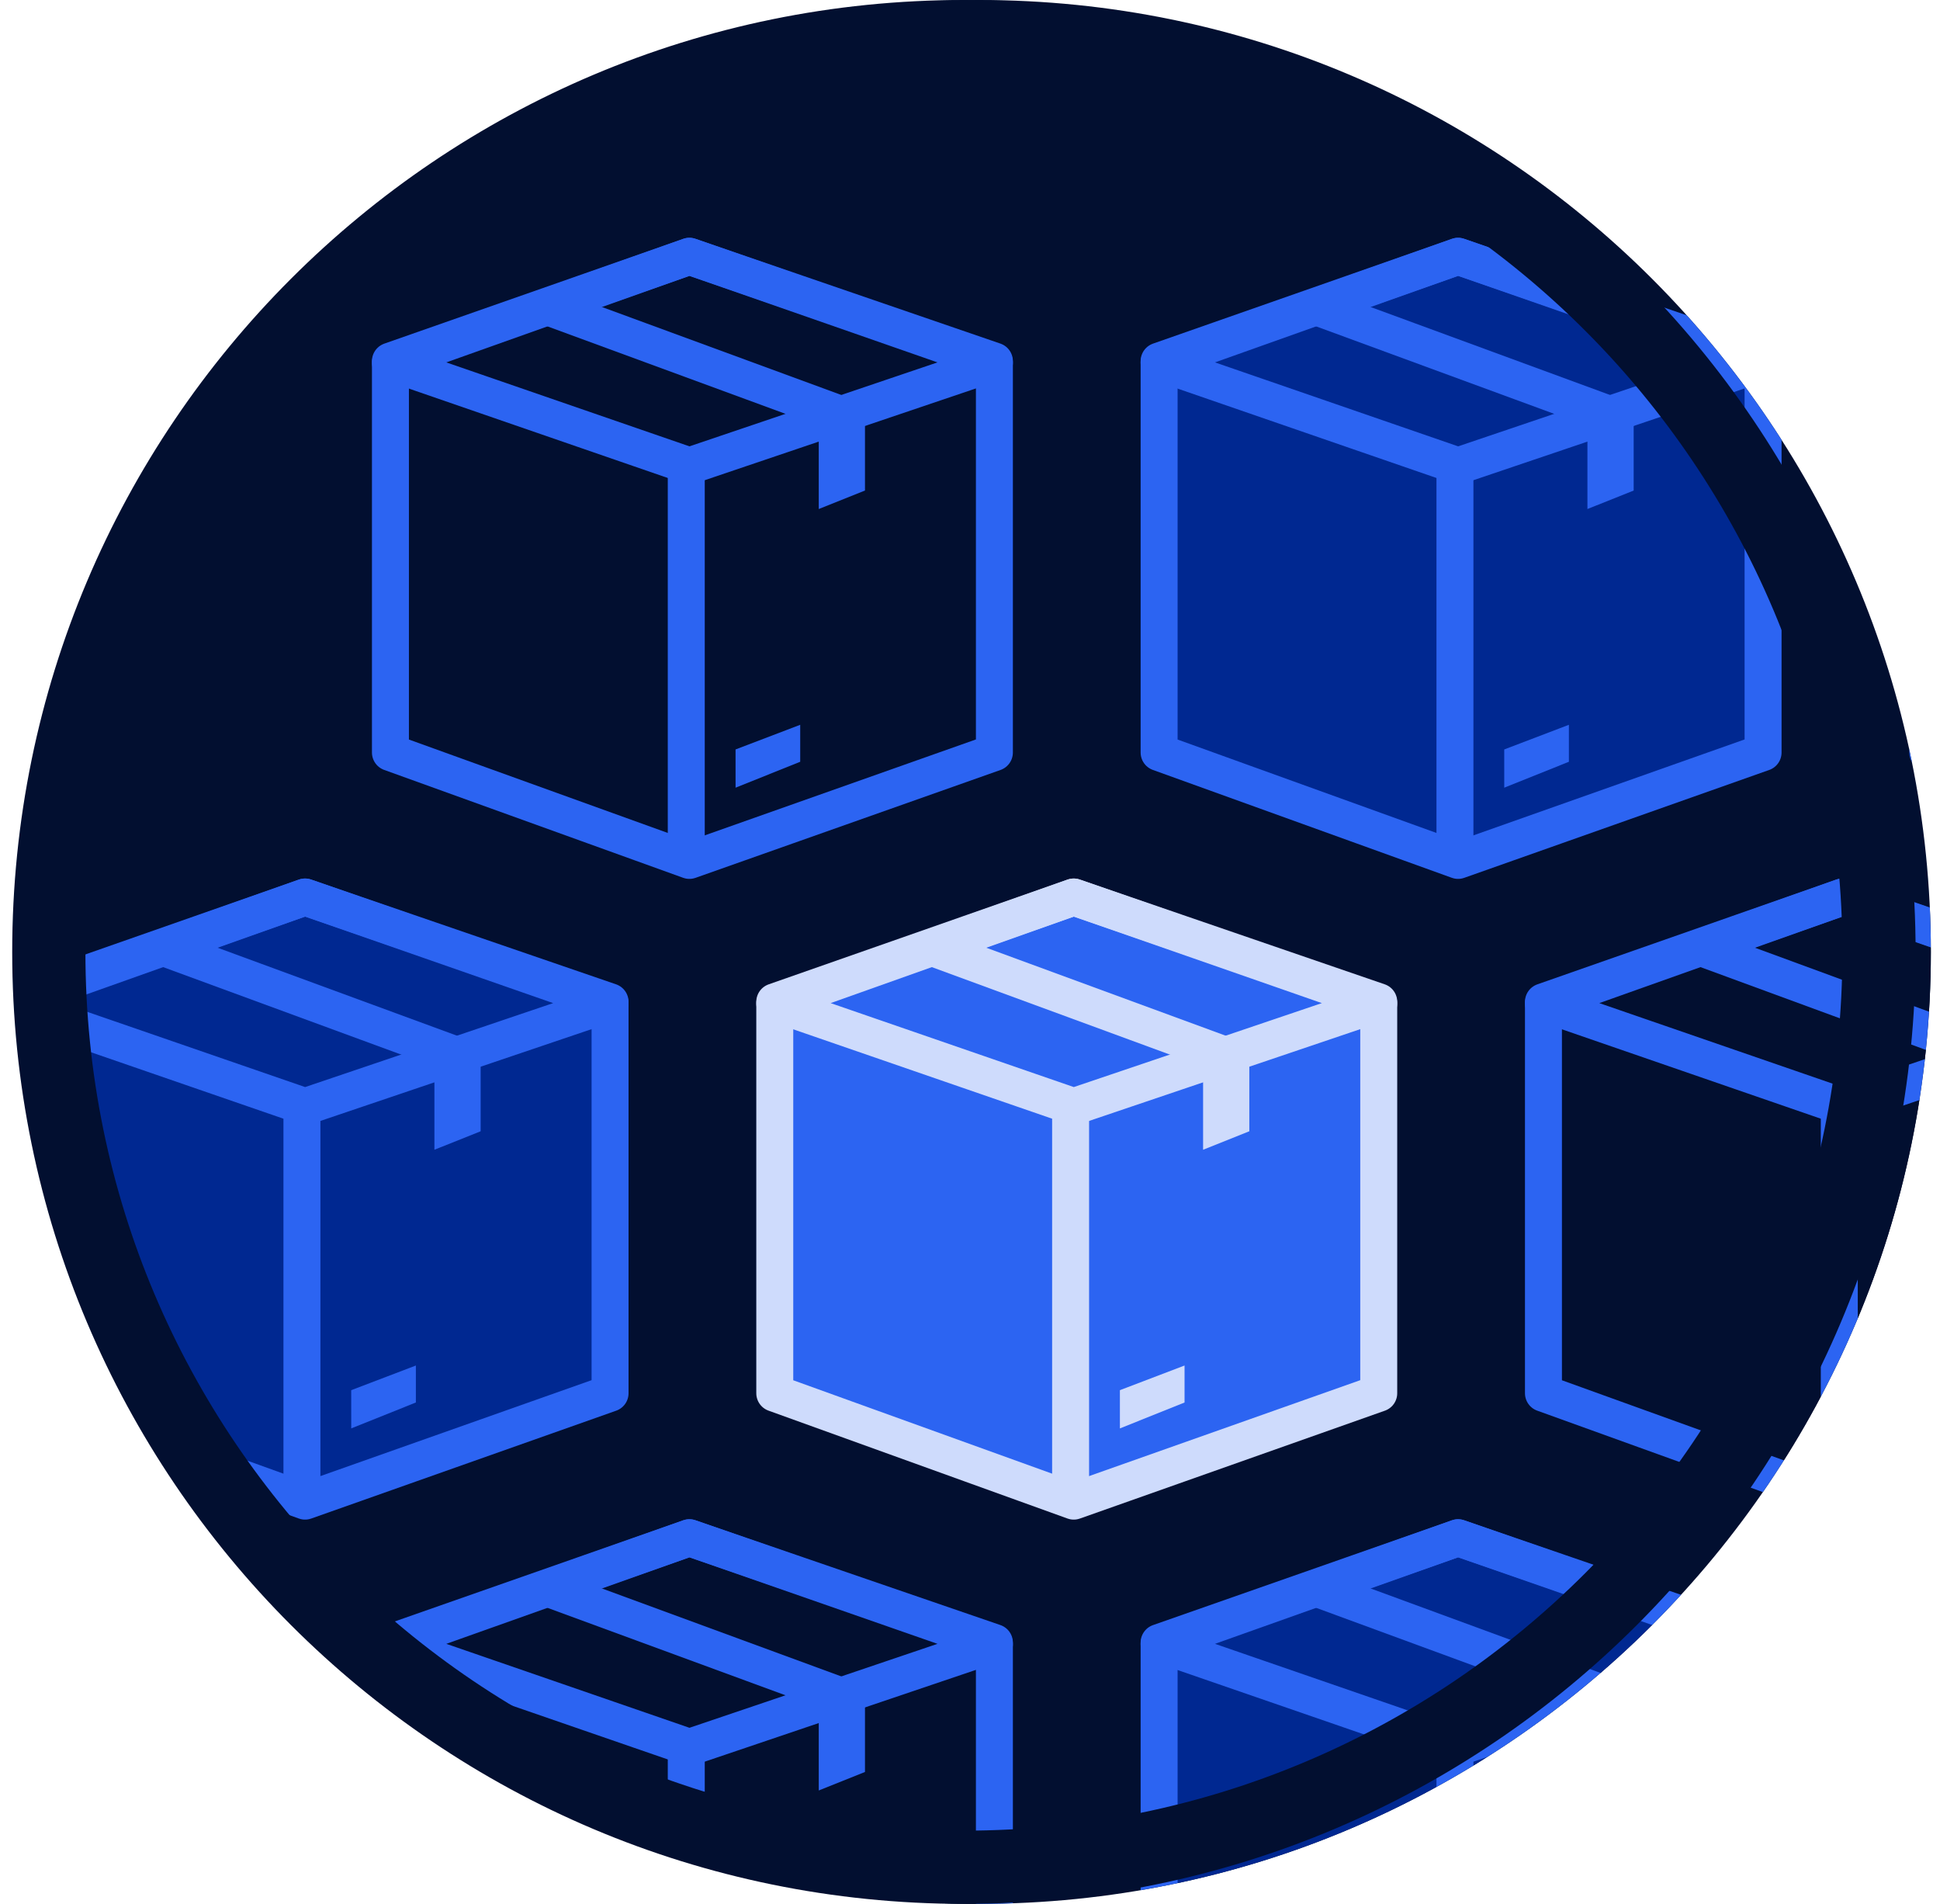
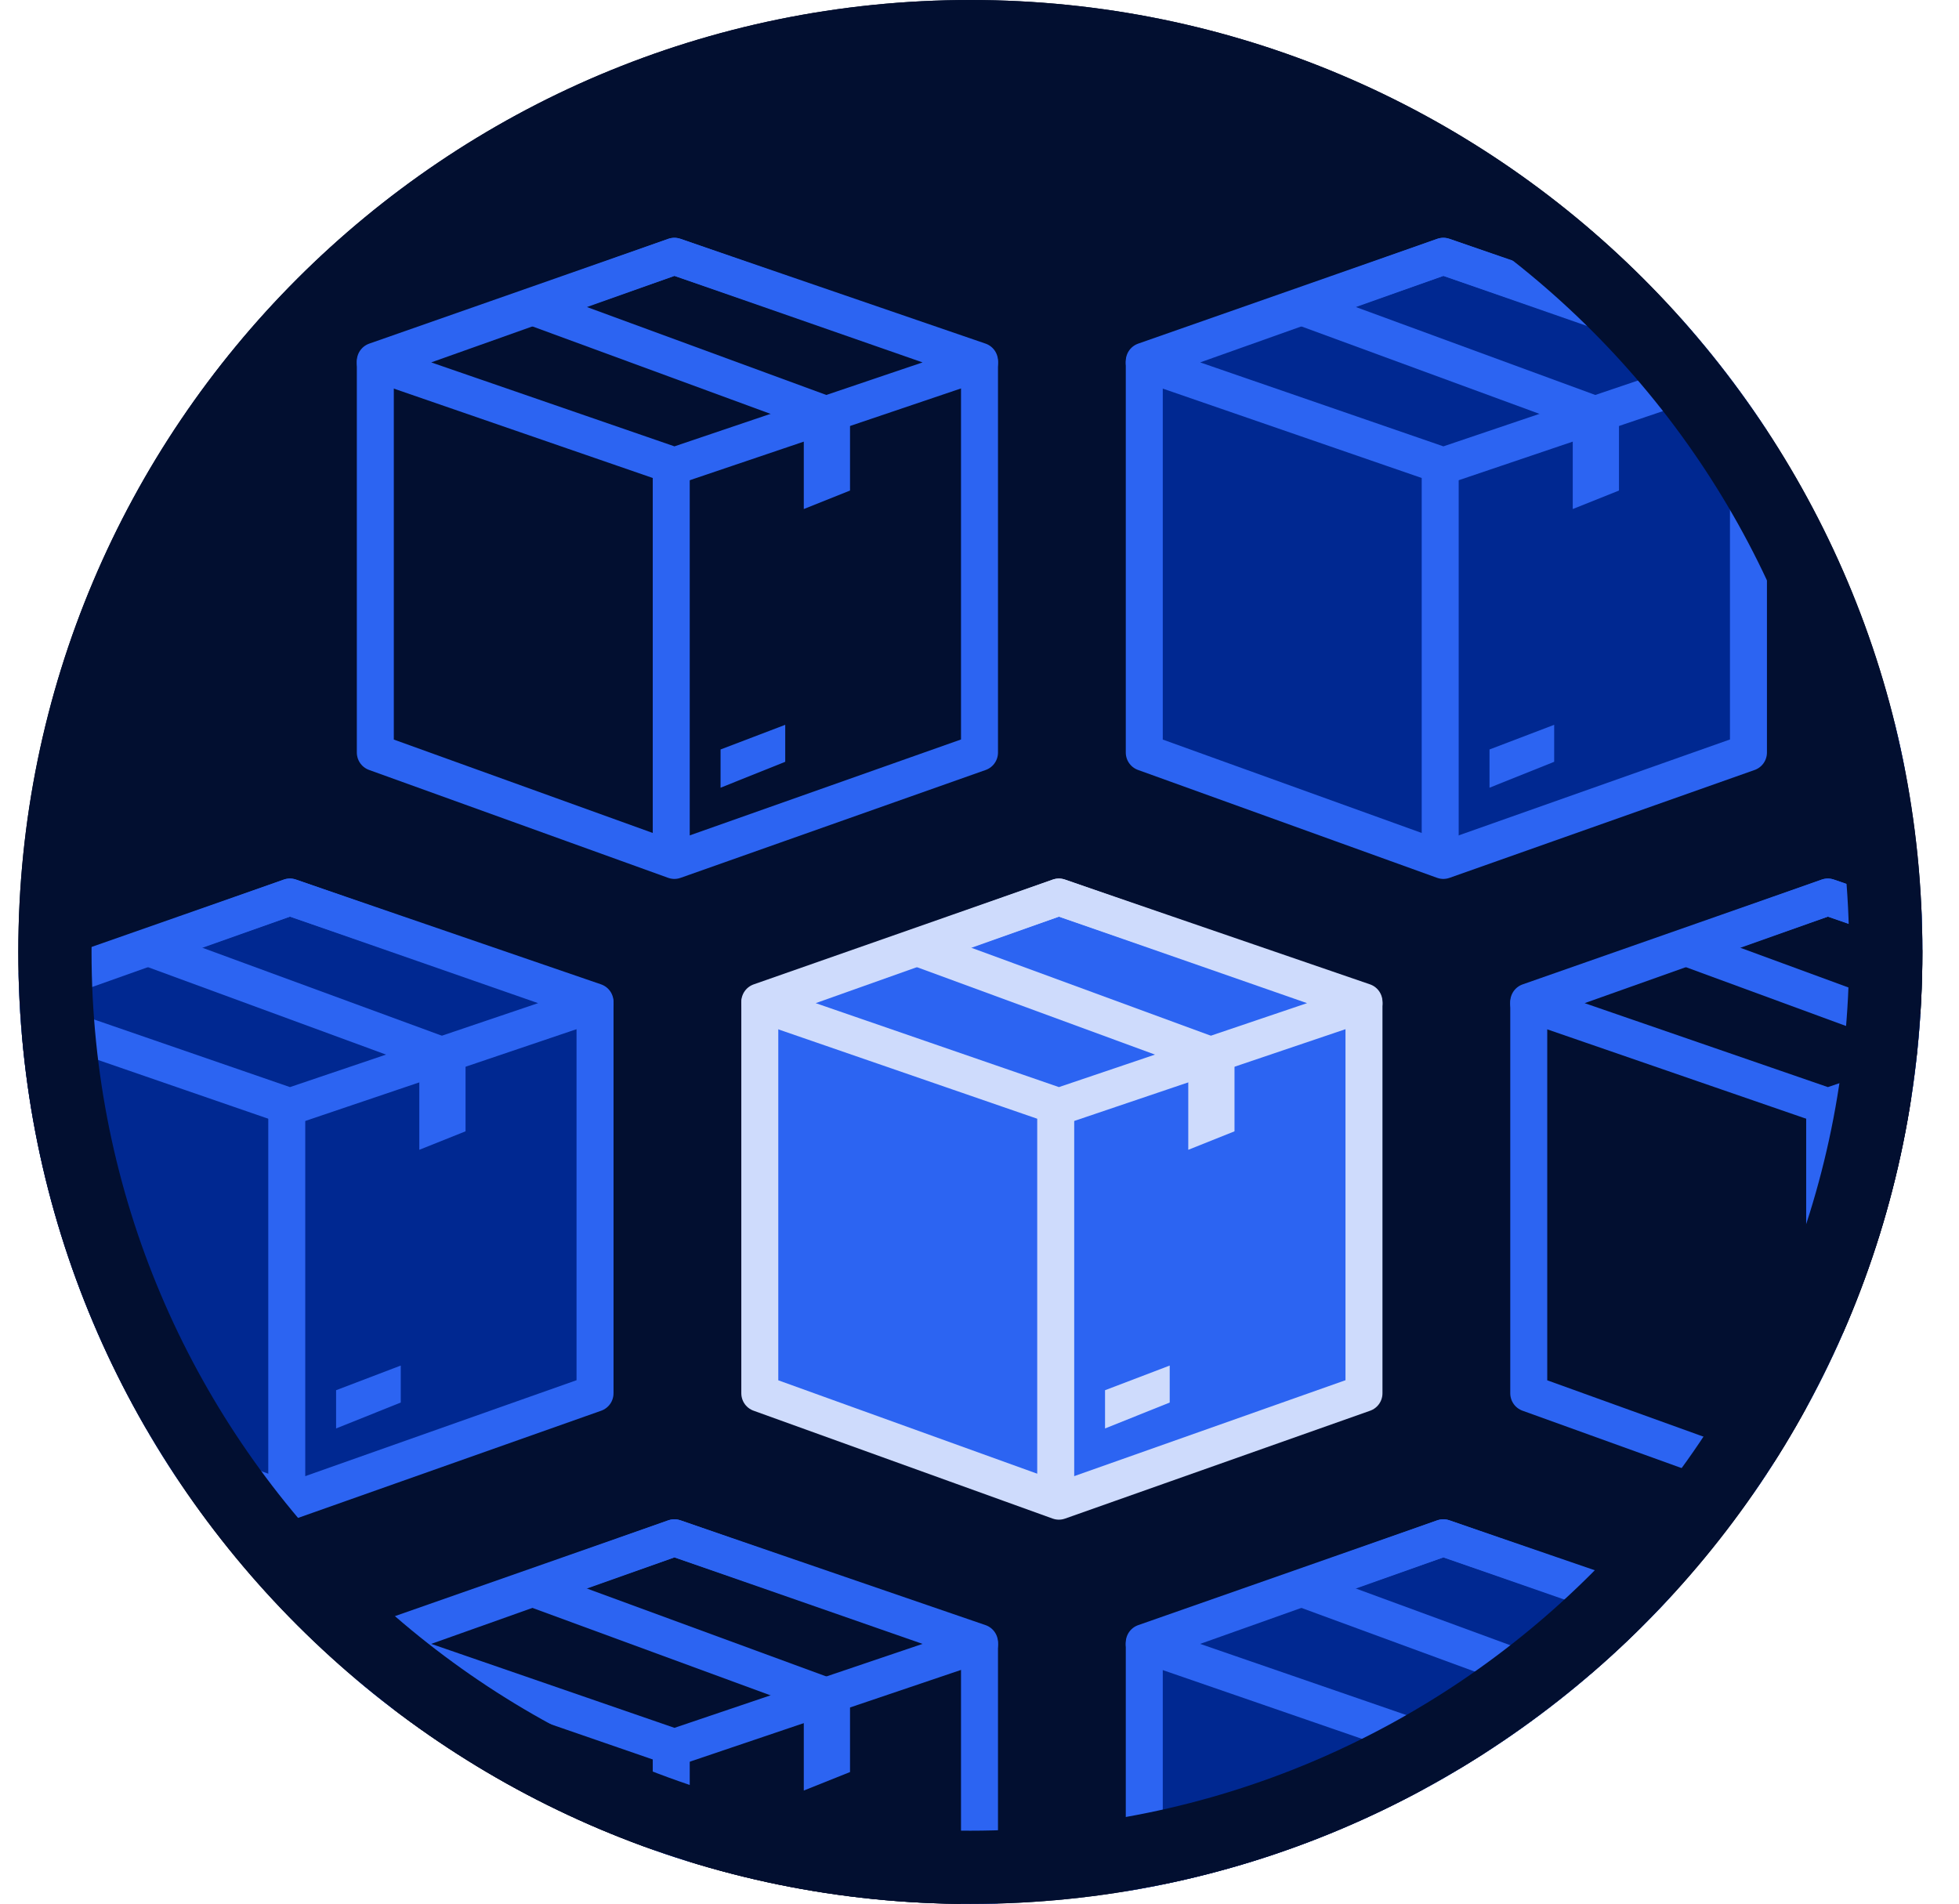
- <svg xmlns="http://www.w3.org/2000/svg" width="106" height="104" viewBox="0 0 106 104" fill="none">
-   <rect x="3.5" y="2" width="100" height="100" rx="50" fill="#020F30" stroke="#020F30" stroke-width="4" />
-   <mask id="mask0_225_9150" style="mask-type:alpha" maskUnits="userSpaceOnUse" x="1" y="0" width="105" height="104">
-     <rect x="3.5" y="2" width="100" height="100" rx="50" fill="#253B75" stroke="#253B75" stroke-width="4" />
+ <svg xmlns="http://www.w3.org/2000/svg" width="107" height="104" viewBox="0 0 107 104" fill="none">
+   <rect x="3" y="2" width="100" height="100" rx="50" fill="#020F30" stroke="#020F30" stroke-width="4" />
+   <mask id="mask0_225_9150" style="mask-type:alpha" maskUnits="userSpaceOnUse" x="1" y="0" width="104" height="104">
+     <rect x="3" y="2" width="100" height="100" rx="50" fill="#253B75" stroke="#253B75" stroke-width="4" />
  </mask>
  <g mask="url(#mask0_225_9150)">
-     <path d="M21.333 19.724L37.668 14L54.333 19.724V41.107L37.668 47L21.333 41.107V19.724Z" fill="#002891" />
-     <path d="M21.333 19.724L37.668 14L54.333 19.724V41.107L37.668 47L21.333 41.107V19.724Z" fill="#020F30" stroke="#2C64F2" stroke-width="2.02" stroke-linejoin="round" />
-     <path fill-rule="evenodd" clip-rule="evenodd" d="M43.723 41.612L40.191 43.028L40.19 40.939L43.723 39.592V41.612Z" fill="#2C64F2" />
-     <path d="M21.333 19.81L37.668 14L54.333 19.81L37.668 25.449L21.333 19.81Z" stroke="#2C64F2" stroke-width="2.02" stroke-linejoin="round" />
-     <path d="M29.752 16.694L46.252 22.755" stroke="#2C64F2" stroke-width="2.02" stroke-linejoin="round" />
-     <path d="M37.497 47V25.449" stroke="#2C64F2" stroke-width="2.02" stroke-linejoin="round" />
-     <path fill-rule="evenodd" clip-rule="evenodd" d="M44.736 27.806L44.736 22.755L47.262 22.755L47.262 26.796L44.736 27.806Z" fill="#2C64F2" />
-     <path d="M21.333 89.725L37.668 84L54.333 89.725V111.107L37.668 117L21.333 111.107V89.725Z" fill="#020F30" />
-     <path d="M21.333 89.725L37.668 84L54.333 89.725V111.107L37.668 117L21.333 111.107V89.725Z" stroke="#2C64F2" stroke-width="2.02" stroke-linejoin="round" />
-     <path d="M21.333 89.81L37.668 84L54.333 89.81L37.668 95.449L21.333 89.81Z" stroke="#2C64F2" stroke-width="2.02" stroke-linejoin="round" />
-     <path d="M29.752 86.694L46.252 92.755" stroke="#2C64F2" stroke-width="2.02" stroke-linejoin="round" />
-     <path d="M37.497 117V95.449" stroke="#2C64F2" stroke-width="2.02" stroke-linejoin="round" />
-     <path fill-rule="evenodd" clip-rule="evenodd" d="M44.736 97.806L44.736 92.755L47.262 92.755L47.262 96.796L44.736 97.806Z" fill="#2C64F2" />
-     <path d="M0.333 54.724L16.668 49L33.333 54.724V76.107L16.668 82L0.333 76.107V54.724Z" fill="#002891" />
-     <path d="M0.333 54.724L16.668 49L33.333 54.724V76.107L16.668 82L0.333 76.107V54.724Z" stroke="#2C64F2" stroke-width="2.02" stroke-linejoin="round" />
-     <path fill-rule="evenodd" clip-rule="evenodd" d="M22.723 76.612L19.191 78.028L19.19 75.939L22.723 74.592V76.612Z" fill="#2C64F2" />
-     <path d="M0.333 54.81L16.668 49L33.333 54.81L16.668 60.449L0.333 54.81Z" stroke="#2C64F2" stroke-width="2.02" stroke-linejoin="round" />
-     <path d="M8.752 51.694L25.252 57.755" stroke="#2C64F2" stroke-width="2.02" stroke-linejoin="round" />
-     <path d="M16.497 82V60.449" stroke="#2C64F2" stroke-width="2.02" stroke-linejoin="round" />
-     <path fill-rule="evenodd" clip-rule="evenodd" d="M23.736 62.806L23.736 57.755L26.262 57.755L26.262 61.796L23.736 62.806Z" fill="#2C64F2" />
-     <path d="M63.333 19.724L79.668 14L96.333 19.724V41.107L79.668 47L63.333 41.107V19.724Z" fill="#002891" />
-     <path d="M63.333 19.724L79.668 14L96.333 19.724V41.107L79.668 47L63.333 41.107V19.724Z" stroke="#2C64F2" stroke-width="2.02" stroke-linejoin="round" />
-     <path fill-rule="evenodd" clip-rule="evenodd" d="M85.723 41.612L82.191 43.028L82.19 40.939L85.723 39.592V41.612Z" fill="#2C64F2" />
-     <path d="M63.333 19.81L79.668 14L96.333 19.81L79.668 25.449L63.333 19.81Z" stroke="#2C64F2" stroke-width="2.02" stroke-linejoin="round" />
-     <path d="M71.752 16.694L88.252 22.755" stroke="#2C64F2" stroke-width="2.02" stroke-linejoin="round" />
-     <path d="M79.497 47V25.449" stroke="#2C64F2" stroke-width="2.02" stroke-linejoin="round" />
-     <path fill-rule="evenodd" clip-rule="evenodd" d="M86.736 27.806L86.736 22.755L89.262 22.755L89.262 26.796L86.736 27.806Z" fill="#2C64F2" />
-     <path d="M63.333 89.725L79.668 84L96.333 89.725V111.107L79.668 117L63.333 111.107V89.725Z" fill="#002891" />
-     <path d="M63.333 89.725L79.668 84L96.333 89.725V111.107L79.668 117L63.333 111.107V89.725Z" stroke="#2C64F2" stroke-width="2.02" stroke-linejoin="round" />
-     <path d="M63.333 89.81L79.668 84L96.333 89.81L79.668 95.449L63.333 89.81Z" stroke="#2C64F2" stroke-width="2.02" stroke-linejoin="round" />
-     <path d="M71.752 86.694L88.252 92.755" stroke="#2C64F2" stroke-width="2.02" stroke-linejoin="round" />
-     <path d="M79.497 117V95.449" stroke="#2C64F2" stroke-width="2.02" stroke-linejoin="round" />
-     <path fill-rule="evenodd" clip-rule="evenodd" d="M86.736 97.806L86.736 92.755L89.262 92.755L89.262 96.796L86.736 97.806Z" fill="#2C64F2" />
-     <path d="M42.333 54.724L58.668 49L75.333 54.724V76.107L58.668 82L42.333 76.107V54.724Z" fill="#2C64F2" />
-     <path d="M42.333 54.724L58.668 49L75.333 54.724V76.107L58.668 82L42.333 76.107V54.724Z" stroke="#CEDBFC" stroke-width="2.02" stroke-linejoin="round" />
-     <path fill-rule="evenodd" clip-rule="evenodd" d="M64.723 76.612L61.191 78.028L61.19 75.939L64.723 74.592V76.612Z" fill="#CEDBFC" />
-     <path d="M42.333 54.81L58.668 49L75.333 54.81L58.668 60.449L42.333 54.81Z" stroke="#CEDBFC" stroke-width="2.02" stroke-linejoin="round" />
-     <path d="M50.752 51.694L67.252 57.755" stroke="#CEDBFC" stroke-width="2.02" stroke-linejoin="round" />
-     <path d="M58.497 82V60.449" stroke="#CEDBFC" stroke-width="2.02" stroke-linejoin="round" />
-     <path fill-rule="evenodd" clip-rule="evenodd" d="M65.736 62.806L65.736 57.755L68.262 57.755L68.262 61.796L65.736 62.806Z" fill="#CEDBFC" />
-     <path d="M105.333 19.724L121.668 14L138.333 19.724V41.107L121.668 47L105.333 41.107V19.724Z" fill="#002891" />
-     <path d="M105.333 19.724L121.668 14L138.333 19.724V41.107L121.668 47L105.333 41.107V19.724Z" stroke="#2C64F2" stroke-width="2.02" stroke-linejoin="round" />
-     <path d="M105.333 19.81L121.668 14L138.333 19.81L121.668 25.449L105.333 19.81Z" stroke="#2C64F2" stroke-width="2.02" stroke-linejoin="round" />
-     <path d="M105.333 89.725L121.668 84L138.333 89.725V111.107L121.668 117L105.333 111.107V89.725Z" fill="#002891" />
-     <path d="M105.333 89.725L121.668 84L138.333 89.725V111.107L121.668 117L105.333 111.107V89.725Z" stroke="#2C64F2" stroke-width="2.02" stroke-linejoin="round" />
-     <path d="M105.333 89.81L121.668 84L138.333 89.81L121.668 95.449L105.333 89.81Z" stroke="#2C64F2" stroke-width="2.02" stroke-linejoin="round" />
-     <path d="M84.333 54.724L100.668 49L117.333 54.724V76.107L100.668 82L84.333 76.107V54.724Z" fill="#020F30" />
-     <path d="M84.333 54.724L100.668 49L117.333 54.724V76.107L100.668 82L84.333 76.107V54.724Z" stroke="#2C64F2" stroke-width="2.02" stroke-linejoin="round" />
-     <path fill-rule="evenodd" clip-rule="evenodd" d="M106.723 76.612L103.191 78.028L103.19 75.939L106.723 74.592V76.612Z" fill="#2C64F2" />
-     <path d="M84.333 54.81L100.668 49L117.333 54.81L100.668 60.449L84.333 54.81Z" stroke="#2C64F2" stroke-width="2.02" stroke-linejoin="round" />
-     <path d="M92.752 51.694L109.252 57.755" stroke="#2C64F2" stroke-width="2.02" stroke-linejoin="round" />
-     <path d="M100.497 82V60.449" stroke="#2C64F2" stroke-width="2.02" stroke-linejoin="round" />
+     <path d="M20.5 19.724L36.835 14L53.5 19.724V41.107L36.835 47L20.5 41.107V19.724Z" fill="#002891" />
+     <path d="M20.5 19.724L36.835 14L53.5 19.724V41.107L36.835 47L20.5 41.107V19.724Z" fill="#020F30" stroke="#2C64F2" stroke-width="2.02" stroke-linejoin="round" />
+     <path fill-rule="evenodd" clip-rule="evenodd" d="M42.889 41.612L39.357 43.028L39.357 40.939L42.889 39.592V41.612Z" fill="#2C64F2" />
+     <path d="M20.5 19.81L36.835 14L53.5 19.81L36.835 25.449L20.5 19.81Z" stroke="#2C64F2" stroke-width="2.02" stroke-linejoin="round" />
+     <path d="M28.918 16.694L45.418 22.755" stroke="#2C64F2" stroke-width="2.02" stroke-linejoin="round" />
+     <path d="M36.663 47V25.449" stroke="#2C64F2" stroke-width="2.02" stroke-linejoin="round" />
+     <path fill-rule="evenodd" clip-rule="evenodd" d="M43.903 27.806L43.903 22.755L46.428 22.755L46.428 26.796L43.903 27.806Z" fill="#2C64F2" />
+     <path d="M20.5 89.725L36.835 84L53.5 89.725V111.107L36.835 117L20.5 111.107V89.725Z" fill="#020F30" />
+     <path d="M20.5 89.725L36.835 84L53.5 89.725V111.107L36.835 117L20.5 111.107V89.725Z" stroke="#2C64F2" stroke-width="2.02" stroke-linejoin="round" />
+     <path d="M20.5 89.81L36.835 84L53.5 89.81L36.835 95.449L20.5 89.81Z" stroke="#2C64F2" stroke-width="2.02" stroke-linejoin="round" />
+     <path d="M28.918 86.694L45.418 92.755" stroke="#2C64F2" stroke-width="2.02" stroke-linejoin="round" />
+     <path d="M36.663 117V95.449" stroke="#2C64F2" stroke-width="2.02" stroke-linejoin="round" />
+     <path fill-rule="evenodd" clip-rule="evenodd" d="M43.903 97.806L43.903 92.755L46.428 92.755L46.428 96.796L43.903 97.806Z" fill="#2C64F2" />
+     <path d="M-0.5 54.724L15.835 49L32.5 54.724V76.107L15.835 82L-0.5 76.107V54.724Z" fill="#002891" />
+     <path d="M-0.5 54.724L15.835 49L32.5 54.724V76.107L15.835 82L-0.5 76.107V54.724Z" stroke="#2C64F2" stroke-width="2.02" stroke-linejoin="round" />
+     <path fill-rule="evenodd" clip-rule="evenodd" d="M21.889 76.612L18.357 78.028L18.357 75.939L21.889 74.592V76.612Z" fill="#2C64F2" />
+     <path d="M-0.5 54.81L15.835 49L32.5 54.81L15.835 60.449L-0.5 54.81Z" stroke="#2C64F2" stroke-width="2.02" stroke-linejoin="round" />
+     <path d="M7.918 51.694L24.418 57.755" stroke="#2C64F2" stroke-width="2.02" stroke-linejoin="round" />
+     <path d="M15.663 82V60.449" stroke="#2C64F2" stroke-width="2.02" stroke-linejoin="round" />
+     <path fill-rule="evenodd" clip-rule="evenodd" d="M22.903 62.806L22.903 57.755L25.428 57.755L25.428 61.796L22.903 62.806Z" fill="#2C64F2" />
+     <path d="M62.5 19.724L78.835 14L95.5 19.724V41.107L78.835 47L62.5 41.107V19.724Z" fill="#002891" />
+     <path d="M62.5 19.724L78.835 14L95.5 19.724V41.107L78.835 47L62.5 41.107V19.724Z" stroke="#2C64F2" stroke-width="2.02" stroke-linejoin="round" />
+     <path fill-rule="evenodd" clip-rule="evenodd" d="M84.889 41.612L81.357 43.028L81.357 40.939L84.889 39.592V41.612Z" fill="#2C64F2" />
+     <path d="M62.5 19.81L78.835 14L95.5 19.81L78.835 25.449L62.5 19.81Z" stroke="#2C64F2" stroke-width="2.02" stroke-linejoin="round" />
+     <path d="M70.918 16.694L87.418 22.755" stroke="#2C64F2" stroke-width="2.02" stroke-linejoin="round" />
+     <path d="M78.663 47V25.449" stroke="#2C64F2" stroke-width="2.02" stroke-linejoin="round" />
+     <path fill-rule="evenodd" clip-rule="evenodd" d="M85.903 27.806L85.903 22.755L88.428 22.755L88.428 26.796L85.903 27.806Z" fill="#2C64F2" />
+     <path d="M62.5 89.725L78.835 84L95.5 89.725V111.107L78.835 117L62.5 111.107V89.725Z" fill="#002891" />
+     <path d="M62.5 89.725L78.835 84L95.5 89.725V111.107L78.835 117L62.5 111.107V89.725Z" stroke="#2C64F2" stroke-width="2.02" stroke-linejoin="round" />
+     <path d="M62.5 89.81L78.835 84L95.5 89.81L78.835 95.449L62.5 89.81Z" stroke="#2C64F2" stroke-width="2.02" stroke-linejoin="round" />
+     <path d="M70.918 86.694L87.418 92.755" stroke="#2C64F2" stroke-width="2.02" stroke-linejoin="round" />
+     <path d="M78.663 117V95.449" stroke="#2C64F2" stroke-width="2.02" stroke-linejoin="round" />
+     <path fill-rule="evenodd" clip-rule="evenodd" d="M85.903 97.806L85.903 92.755L88.428 92.755L88.428 96.796L85.903 97.806Z" fill="#2C64F2" />
+     <path d="M41.5 54.724L57.835 49L74.5 54.724V76.107L57.835 82L41.5 76.107V54.724Z" fill="#2C64F2" />
+     <path d="M41.5 54.724L57.835 49L74.5 54.724V76.107L57.835 82L41.5 76.107V54.724Z" stroke="#CEDBFC" stroke-width="2.02" stroke-linejoin="round" />
+     <path fill-rule="evenodd" clip-rule="evenodd" d="M63.889 76.612L60.357 78.028L60.357 75.939L63.889 74.592V76.612Z" fill="#CEDBFC" />
+     <path d="M41.5 54.81L57.835 49L74.5 54.81L57.835 60.449L41.5 54.81Z" stroke="#CEDBFC" stroke-width="2.02" stroke-linejoin="round" />
+     <path d="M49.918 51.694L66.418 57.755" stroke="#CEDBFC" stroke-width="2.02" stroke-linejoin="round" />
+     <path d="M57.663 82V60.449" stroke="#CEDBFC" stroke-width="2.02" stroke-linejoin="round" />
+     <path fill-rule="evenodd" clip-rule="evenodd" d="M64.903 62.806L64.903 57.755L67.428 57.755L67.428 61.796L64.903 62.806Z" fill="#CEDBFC" />
+     <path d="M104.5 19.724L120.835 14L137.5 19.724V41.107L120.835 47L104.5 41.107V19.724Z" fill="#002891" />
+     <path d="M104.5 19.724L120.835 14L137.5 19.724V41.107L120.835 47L104.5 41.107V19.724Z" stroke="#2C64F2" stroke-width="2.02" stroke-linejoin="round" />
+     <path d="M104.5 19.81L120.835 14L137.5 19.81L120.835 25.449L104.5 19.81Z" stroke="#2C64F2" stroke-width="2.02" stroke-linejoin="round" />
+     <path d="M104.5 89.725L120.835 84L137.5 89.725V111.107L120.835 117L104.5 111.107V89.725Z" fill="#002891" />
+     <path d="M104.5 89.725L120.835 84L137.5 89.725V111.107L120.835 117L104.5 111.107V89.725Z" stroke="#2C64F2" stroke-width="2.02" stroke-linejoin="round" />
+     <path d="M104.5 89.81L120.835 84L137.5 89.81L120.835 95.449L104.5 89.81Z" stroke="#2C64F2" stroke-width="2.02" stroke-linejoin="round" />
+     <path d="M83.5 54.724L99.835 49L116.5 54.724V76.107L99.835 82L83.5 76.107V54.724Z" fill="#020F30" />
+     <path d="M83.5 54.724L99.835 49L116.5 54.724V76.107L99.835 82L83.5 76.107V54.724Z" stroke="#2C64F2" stroke-width="2.02" stroke-linejoin="round" />
+     <path fill-rule="evenodd" clip-rule="evenodd" d="M105.889 76.612L102.357 78.028L102.357 75.939L105.889 74.592V76.612Z" fill="#2C64F2" />
+     <path d="M83.5 54.81L99.835 49L116.5 54.81L99.835 60.449L83.5 54.81Z" stroke="#2C64F2" stroke-width="2.02" stroke-linejoin="round" />
+     <path d="M91.918 51.694L108.418 57.755" stroke="#2C64F2" stroke-width="2.02" stroke-linejoin="round" />
+     <path d="M99.663 82V60.449" stroke="#2C64F2" stroke-width="2.02" stroke-linejoin="round" />
  </g>
-   <rect x="2.667" y="2" width="100" height="100" rx="50" stroke="#020F30" stroke-width="4" />
+   <rect x="3" y="2" width="100" height="100" rx="50" stroke="#020F30" stroke-width="4" />
</svg>
